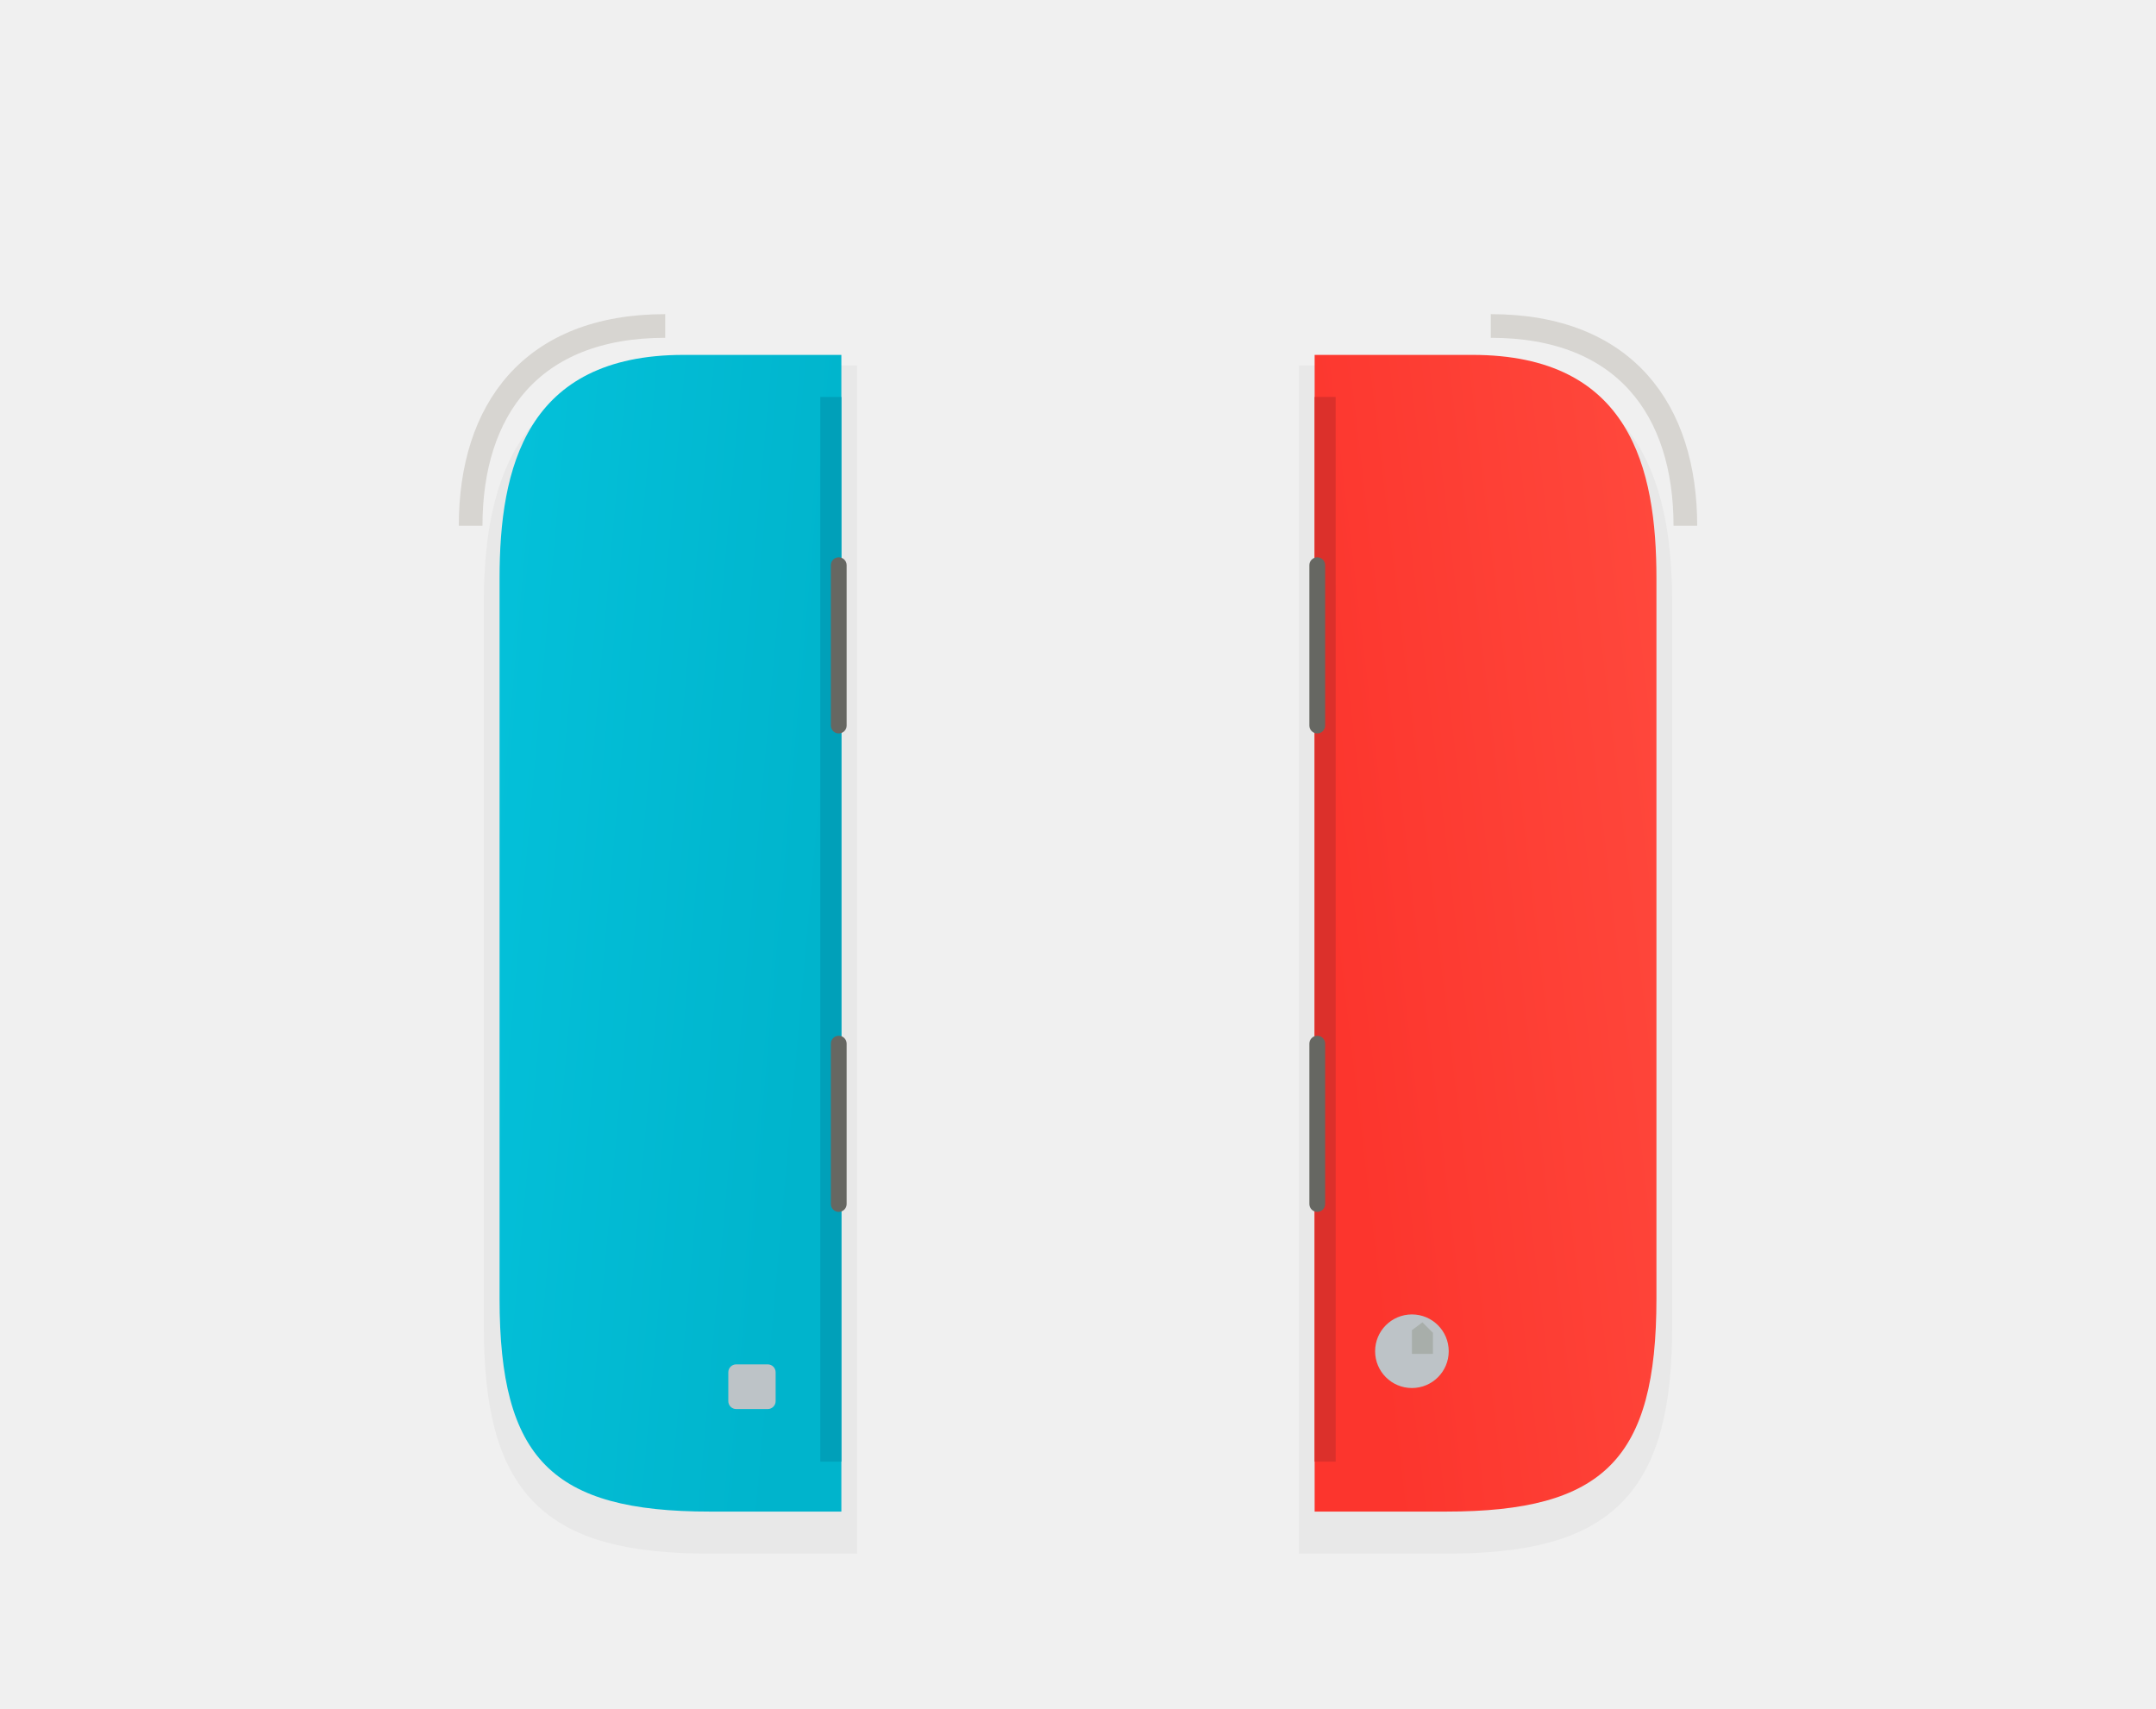
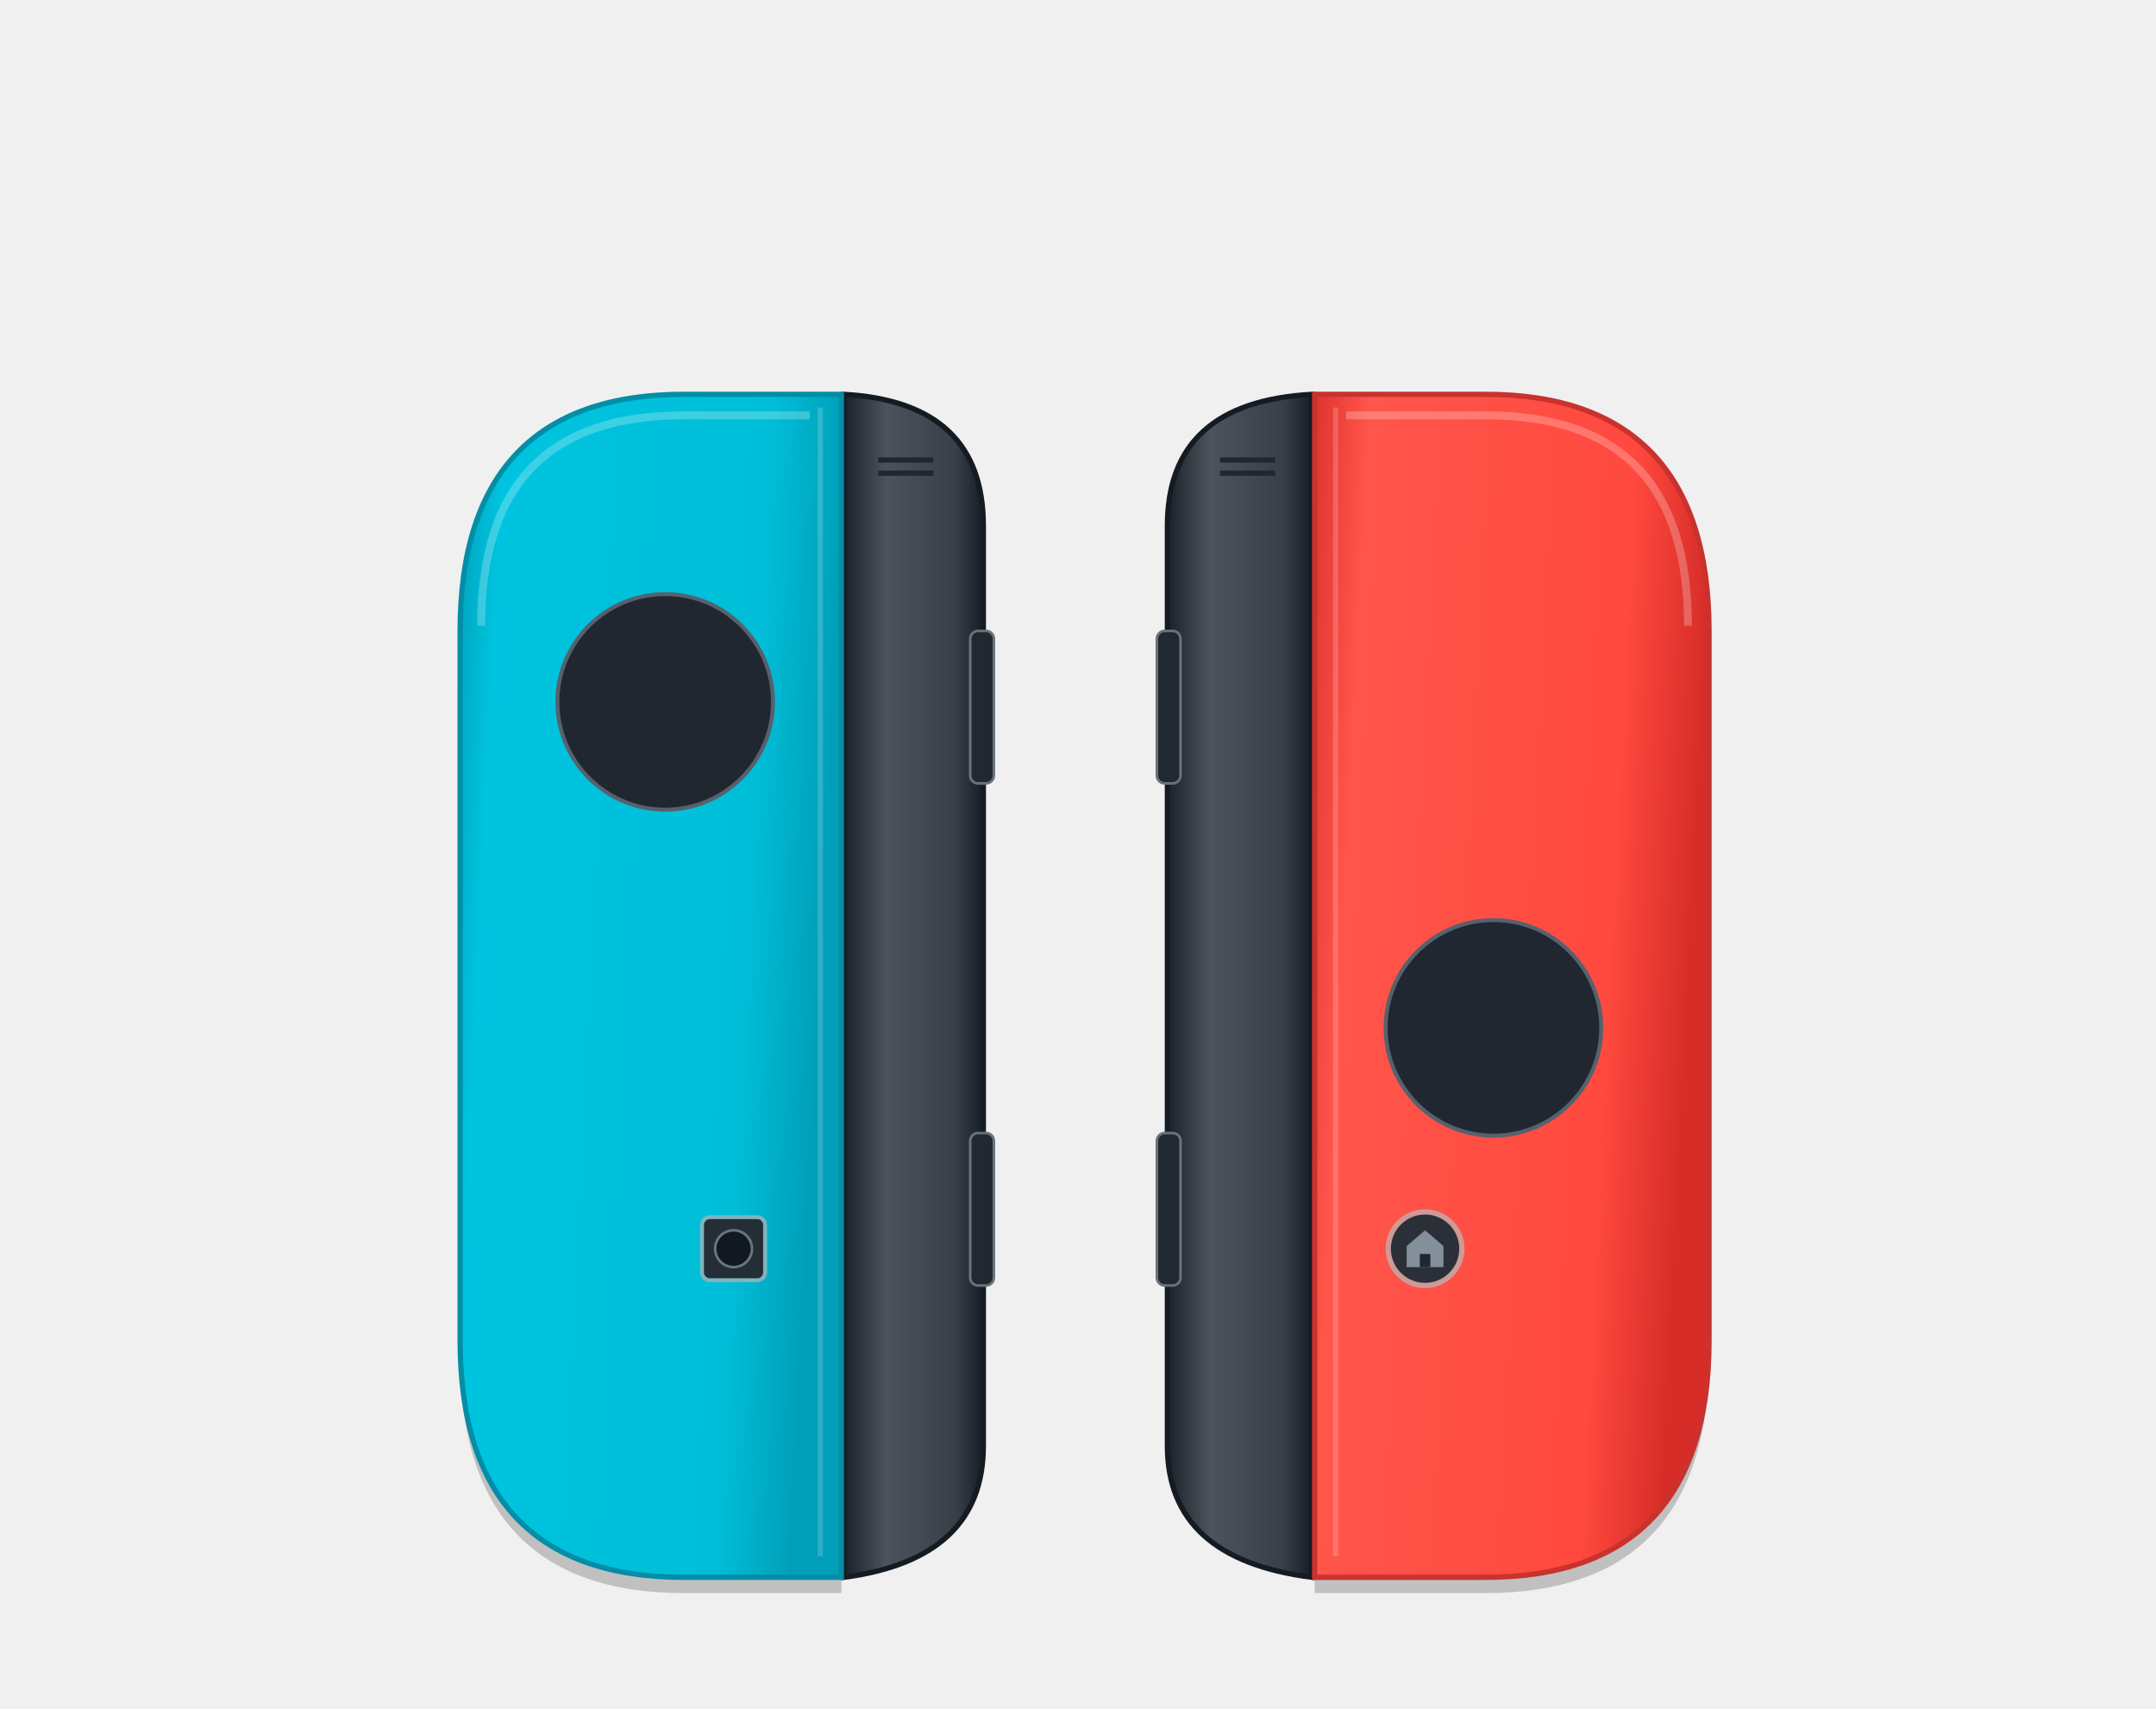
<svg xmlns="http://www.w3.org/2000/svg" xmlns:xlink="http://www.w3.org/1999/xlink" width="820" height="650" viewBox="0 0 820 650">
  <defs>
-     <linearGradient id="cyan" x1="0" y1="0" x2="1" y2=".3">
-       <stop stop-color="#04c1da" />
-       <stop offset="1" stop-color="#00b4cc" />
+     <linearGradient id="cyan" x2="1" y2=".15">
+       <stop stop-color="#009fb9" />
+       <stop offset=".12" stop-color="#00c4df" />
+       <stop offset=".8" stop-color="#00bed8" />
+       <stop offset="1" stop-color="#009eb8" />
    </linearGradient>
-     <linearGradient id="red" x1="1" y1="0" x2="0" y2=".4">
-       <stop stop-color="#ff493d" />
-       <stop offset="1" stop-color="#fc352d" />
+     <linearGradient id="red" x2="1" y2=".15">
+       <stop stop-color="#df332e" />
+       <stop offset=".14" stop-color="#ff554b" />
+       <stop offset=".8" stop-color="#ff493e" />
+       <stop offset="1" stop-color="#d72d29" />
    </linearGradient>
-     <path id="left" d="M320 135H260C200 135 190 178 190 220V494C190 555 210 575 270 575H320Z" />
-     <path id="right" d="M500 135H560C620 135 630 178 630 220V494C630 555 610 575 550 575H500Z" />
+     <linearGradient id="rail" x2="1" y2="0">
+       <stop stop-color="#1b2129" />
+       <stop offset=".3" stop-color="#4d535c" />
+       <stop offset=".8" stop-color="#383f48" />
+       <stop offset="1" stop-color="#171d25" />
+     </linearGradient>
+     <path id="left" d="M320 150H260C204 150 175 180 175 240V510C175 570 204 600 260 600H320Z" />
+     <path id="right" d="M500 150H565C621 150 650 180 650 240V510C650 570 621 600 565 600H500Z" />
  </defs>
-   <g fill="#000" stroke="#000" stroke-width="12" opacity=".035" transform="translate(0 10)">
+   <g transform="translate(0 6)" fill="#000" opacity=".2">
    <use xlink:href="#left" />
    <use xlink:href="#right" />
  </g>
-   <path d="M253 124C202 124 179 156 179 200M567 124C618 124 641 156 641 200" fill="none" stroke="#d7d5d1" stroke-width="9" />
-   <use xlink:href="#left" fill="url(#cyan)" />
-   <use xlink:href="#right" fill="url(#red)" />
-   <path d="M312 151H320V556H312Z" fill="#00a0b9" />
-   <path d="M500 151H508V556H500Z" fill="#dc302b" />
-   <g fill="#bdc3c7">
-     <rect x="277" y="519" width="18" height="17" rx="3" />
-     <circle cx="537" cy="514" r="14" />
+   <path d="M321 150Q374 153 374 200V550Q374 593 321 600Z" fill="url(#rail)" stroke="#151b23" stroke-width="2" />
+   <path d="M499 150Q444 153 444 200V550Q444 593 499 600Z" fill="url(#rail)" stroke="#151b23" stroke-width="2" />
+   <g fill="#222830" stroke="#69717a" stroke-width="1">
+     <rect x="369" y="240" width="9" height="58" rx="3" />
+     <rect x="369" y="431" width="9" height="58" rx="3" />
+     <rect x="440" y="240" width="9" height="58" rx="3" />
+     <rect x="440" y="431" width="9" height="58" rx="3" />
  </g>
-   <g fill="#666762">
-     <rect x="316" y="212" width="6" height="67" rx="3" />
-     <rect x="316" y="394" width="6" height="67" rx="3" />
-     <rect x="498" y="212" width="6" height="67" rx="3" />
-     <rect x="498" y="394" width="6" height="67" rx="3" />
+   <use xlink:href="#left" fill="url(#cyan)" stroke="#038da6" stroke-width="2" />
+   <use xlink:href="#right" fill="url(#red)" stroke="#c9322d" stroke-width="2" />
+   <path d="M312 155V592M508 155V592" stroke="#fff" stroke-width="2" opacity=".18" />
+   <path d="M183 238C183 184 209 158 260 158H308M512 158H565C616 158 642 184 642 238" fill="none" stroke="#fff" stroke-width="3" opacity=".24" />
+   <path d="M334 175H355M334 180H355M464 175H485M464 180H485" stroke="#202730" stroke-width="2" />
+   <g fill="#202730" stroke="#56616e" stroke-width="1.5">
+     <circle cx="253" cy="267" r="41" />
+     <circle cx="568" cy="391" r="41" />
  </g>
-   <path d="M537 506V515H545V507L541 503Z" fill="#a8aeaa" />
+   <rect x="267" y="463" width="24" height="24" rx="3" fill="#252d36" stroke="#7cb5bf" stroke-width="1.5" />
+   <circle cx="279" cy="475" r="7" fill="#111820" stroke="#667680" stroke-width="1" />
+   <circle cx="542" cy="475" r="14" fill="#2b3038" stroke="#ce9a98" stroke-width="2" />
+   <path d="M535 474L542 468L549 474V482H535Z" fill="#83909b" />
+   <path d="M540 477H544V482H540Z" fill="#202730" />
</svg>
